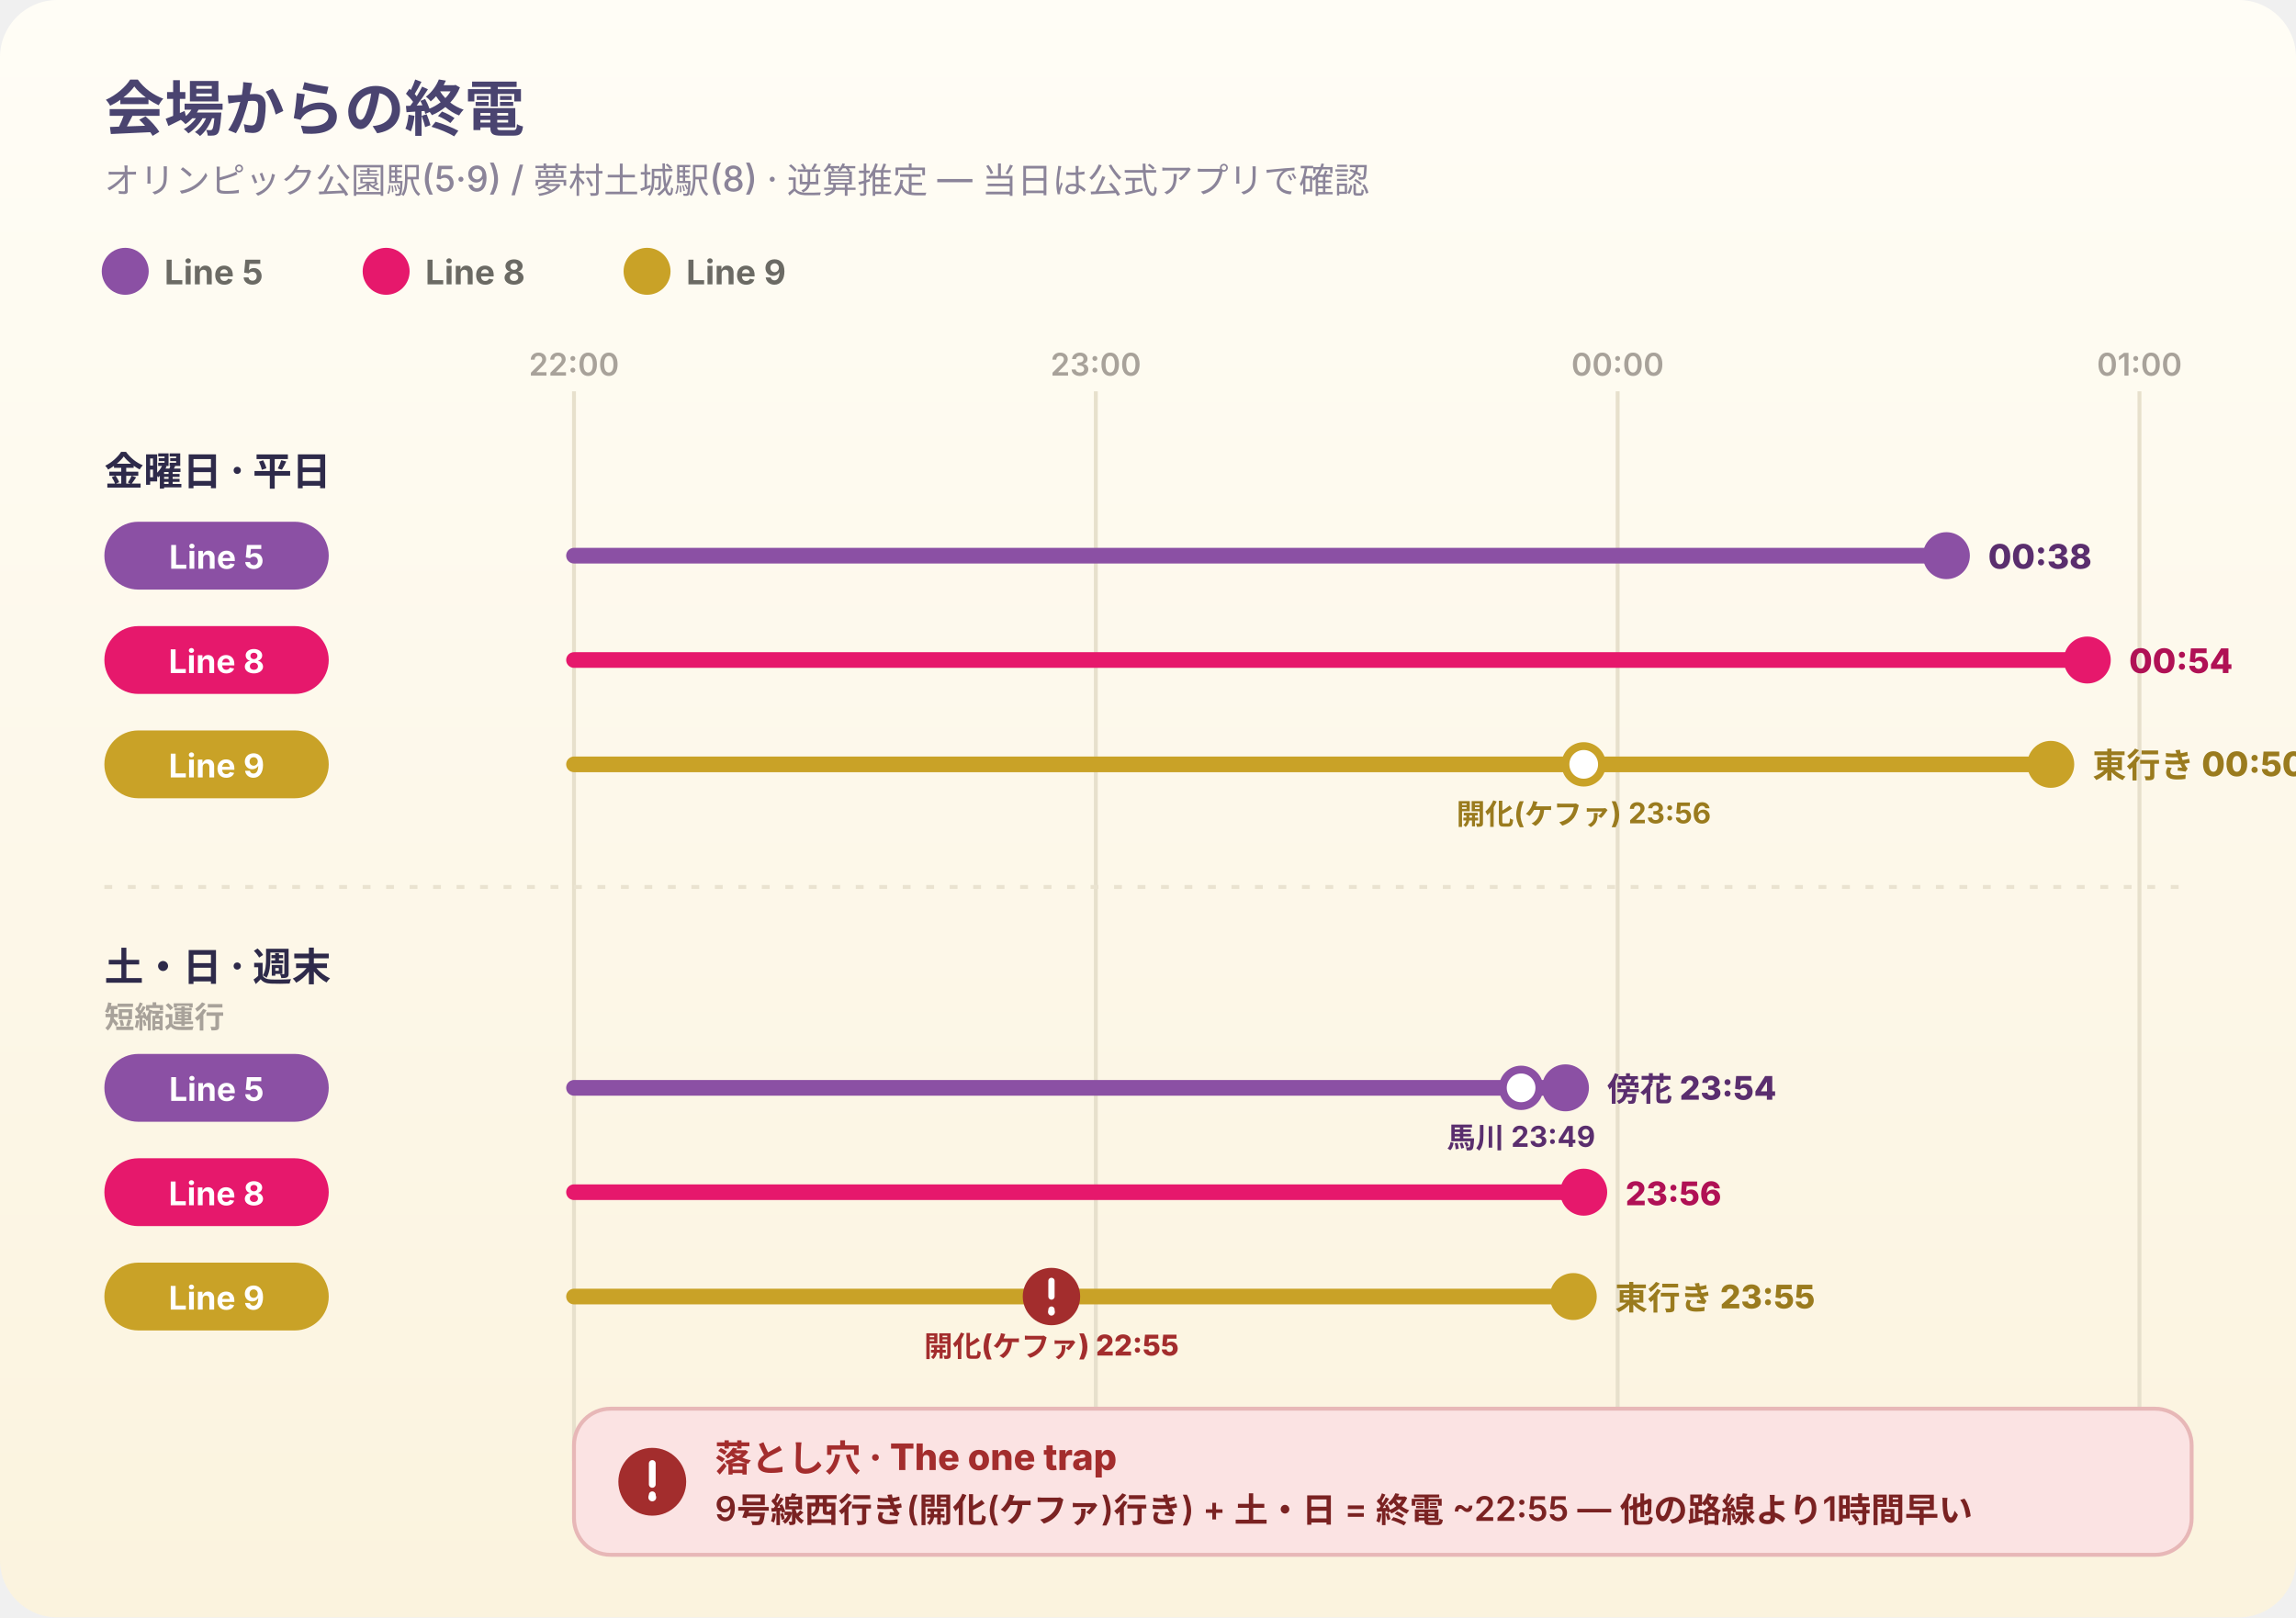
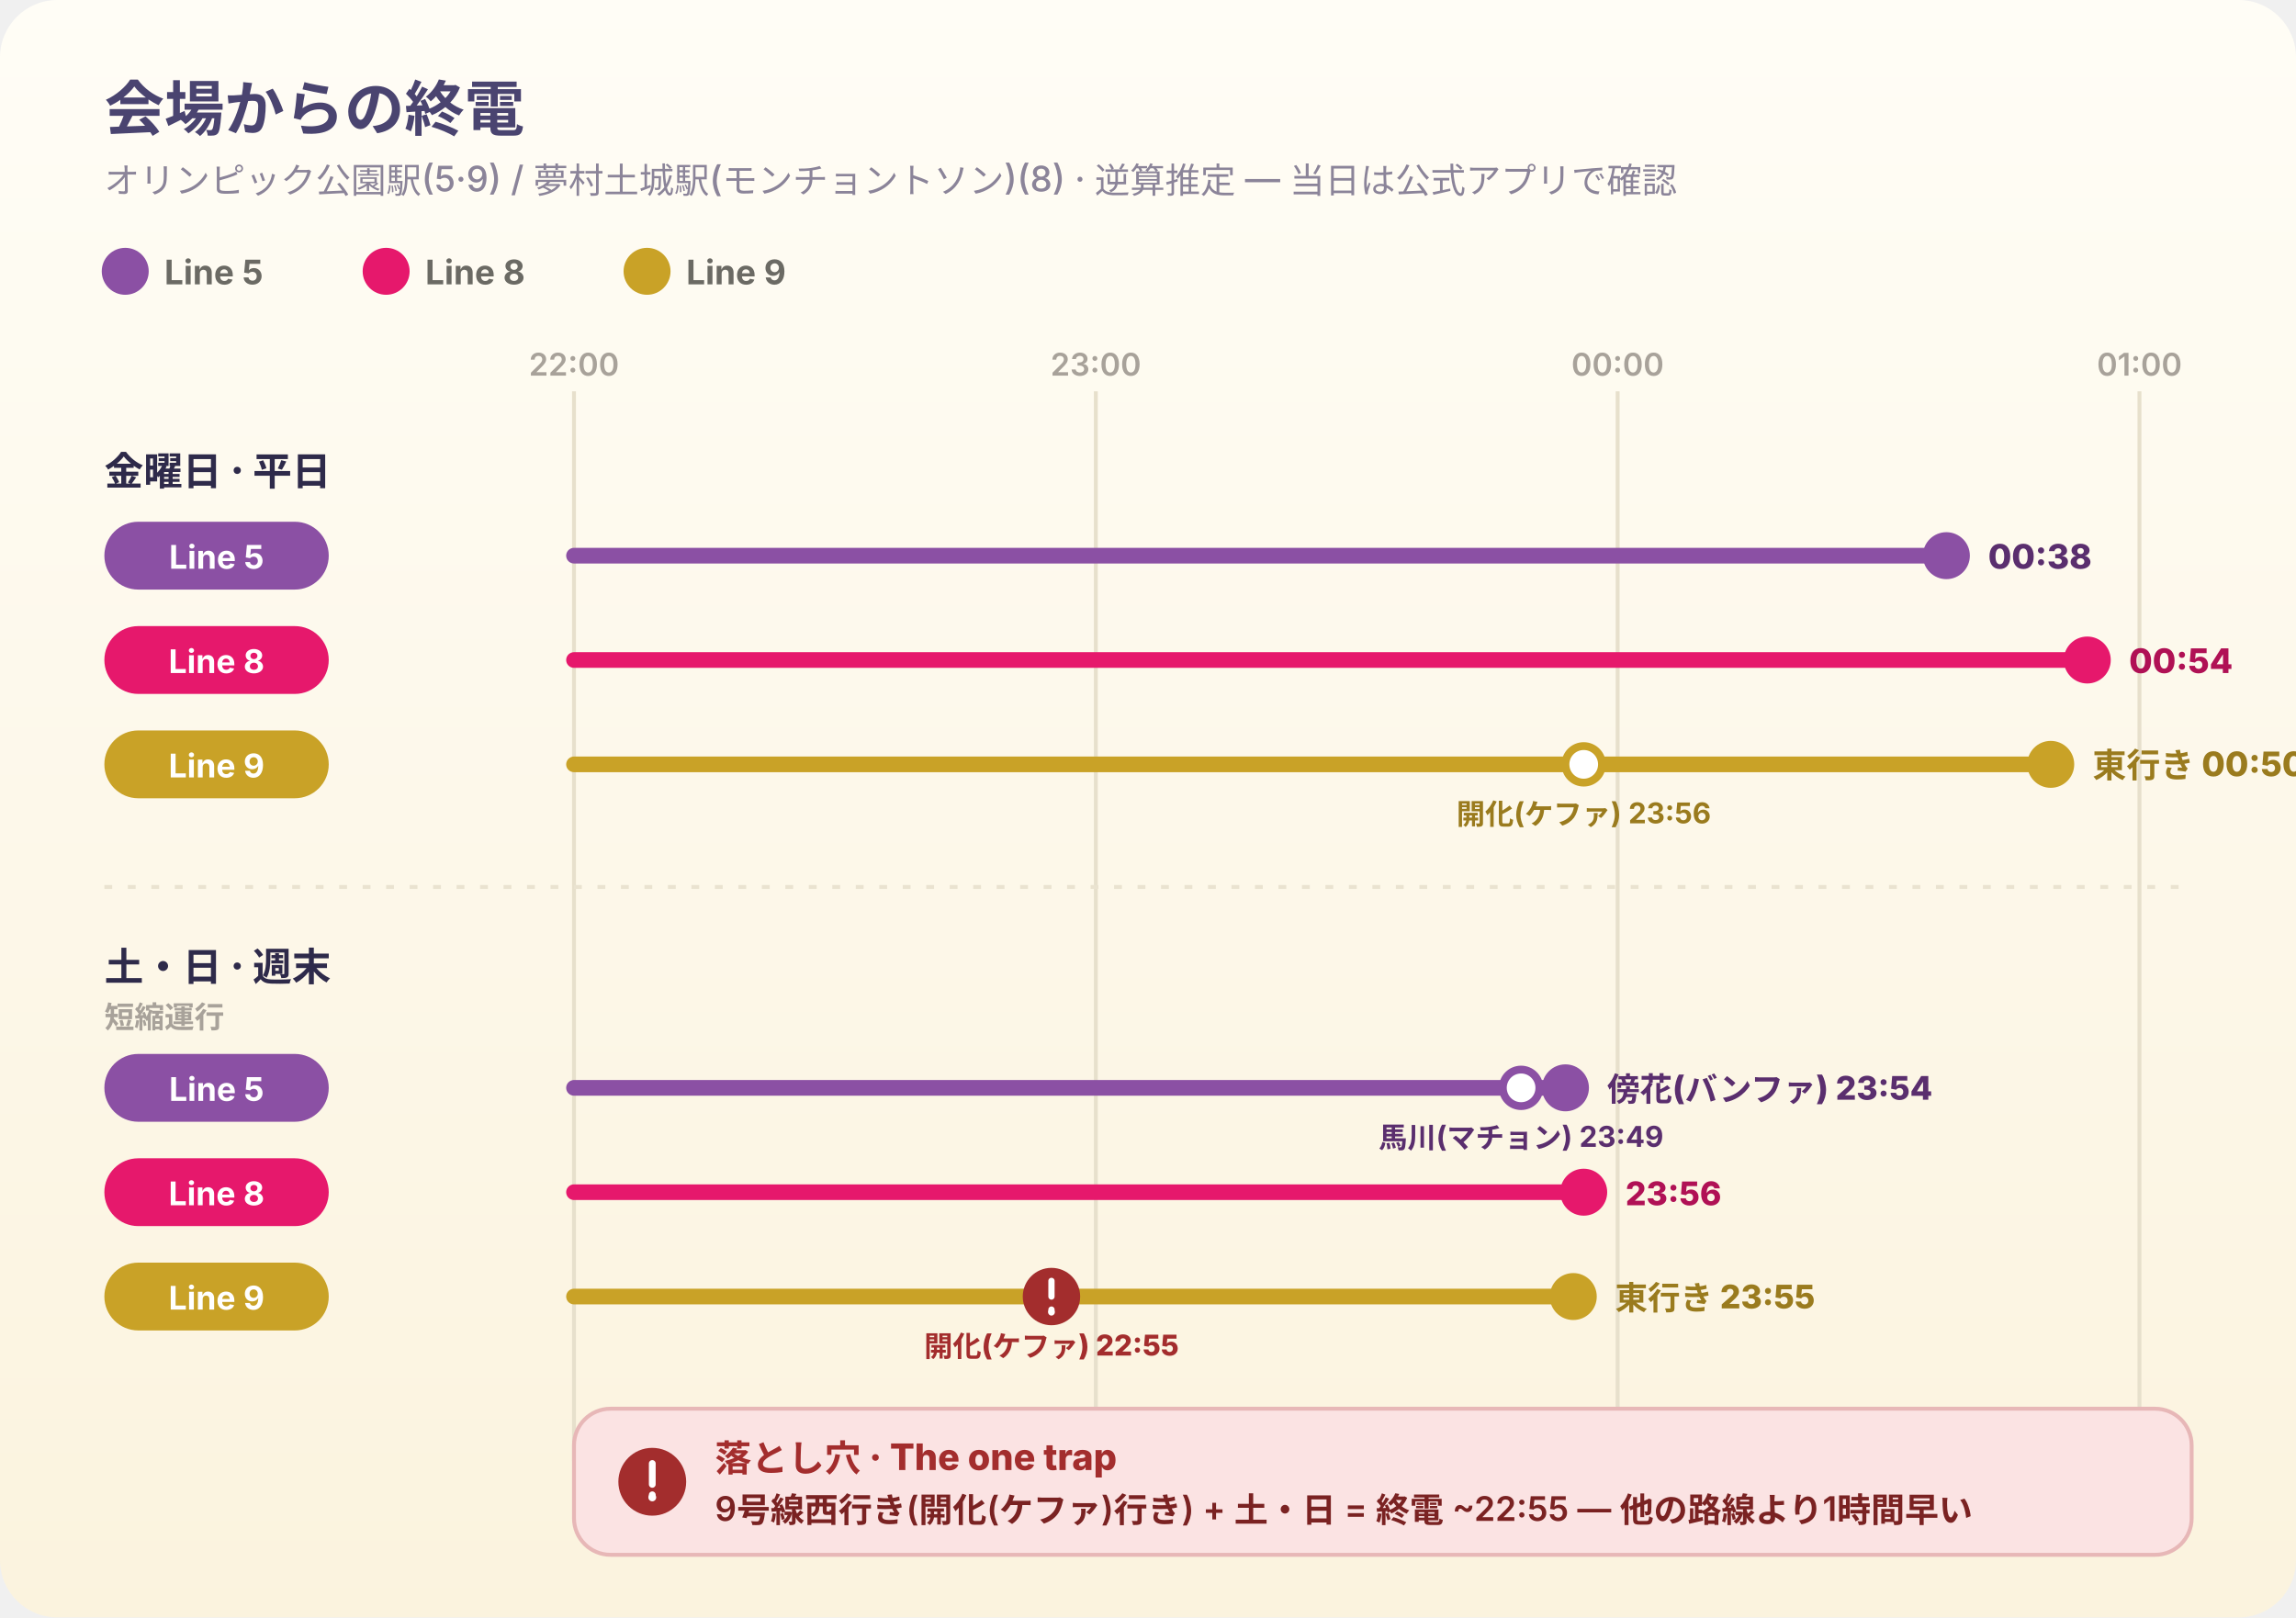
<svg xmlns="http://www.w3.org/2000/svg" viewBox="0 0 880 620" width="880" height="620" role="img" aria-label="Last train timeline from the venue, weekday vs weekend">
  <defs>
    <linearGradient id="lt-bg" x1="0" y1="0" x2="0" y2="1">
      <stop offset="0" stop-color="#FFFDF6" />
      <stop offset="1" stop-color="#FBF3DE" />
    </linearGradient>
    <filter id="lt-sh" x="-30%" y="-30%" width="160%" height="160%">
      <feDropShadow dx="0" dy="2" stdDeviation="4" flood-color="#4A4470" flood-opacity="0.14" />
    </filter>
    <style>@media (prefers-color-scheme: dark){.svg-panel{fill:#1c1b22!important}.svg-card{fill:#262430!important}.svg-tx{fill:#d6d3cb!important}}</style>
  </defs>
  <rect x="0" y="0" width="880" height="620" rx="22" fill="url(#lt-bg)" class="svg-panel" />
  <text x="40" y="50" font-family="-apple-system,'Hiragino Sans','Yu Gothic','Segoe UI',Roboto,sans-serif" font-size="23" font-weight="800" fill="#4A4470" class="svg-tx">会場からの終電</text>
-   <text x="40" y="74" font-family="-apple-system,'Hiragino Sans',sans-serif" font-size="13.5" font-weight="500" fill="#8B8499" class="svg-tx">オリンピック公園駅(5·9) / 夢村土城駅(8) · 逆算推定 — 当日は公式アプリで確認</text>
+   <text x="40" y="74" font-family="-apple-system,'Hiragino Sans',sans-serif" font-size="13.5" font-weight="500" fill="#8B8499" class="svg-tx">オリンピック公園駅(5·9) / 夢村土城駅(モンチョントソン)(8) · 逆算推定 — 当日は公式アプリで確認</text>
  <g font-family="-apple-system,sans-serif" font-size="13" font-weight="700">
    <circle cx="48" cy="104" r="9" fill="#8B50A4" />
    <text x="63" y="109" fill="#6B6A64" class="svg-tx">Line 5</text>
    <circle cx="148" cy="104" r="9" fill="#E6186C" />
    <text x="163" y="109" fill="#6B6A64" class="svg-tx">Line 8</text>
    <circle cx="248" cy="104" r="9" fill="#C9A227" />
    <text x="263" y="109" fill="#6B6A64" class="svg-tx">Line 9</text>
  </g>
  <g font-family="-apple-system,sans-serif" font-size="12" font-weight="600" fill="#A8A29A">
    <line x1="220" y1="150" x2="220" y2="560" stroke="#E7E0CC" stroke-width="1.5" />
    <line x1="420" y1="150" x2="420" y2="560" stroke="#E7E0CC" stroke-width="1.5" />
    <line x1="620" y1="150" x2="620" y2="560" stroke="#E7E0CC" stroke-width="1.5" />
    <line x1="820" y1="150" x2="820" y2="560" stroke="#E7E0CC" stroke-width="1.5" />
    <text x="220" y="144" text-anchor="middle">22:00</text>
    <text x="420" y="144" text-anchor="middle">23:00</text>
    <text x="620" y="144" text-anchor="middle">00:00</text>
    <text x="820" y="144" text-anchor="middle">01:00</text>
  </g>
  <text x="40" y="186" font-family="-apple-system,'Hiragino Sans',sans-serif" font-size="15" font-weight="800" fill="#2E2A4A">金曜日 · 平日</text>
  <g font-family="-apple-system,sans-serif">
    <rect x="40" y="200" width="86" height="26" rx="13" fill="#8B50A4" />
    <text x="83" y="218" text-anchor="middle" font-size="12.5" font-weight="700" fill="#fff">Line 5</text>
    <line x1="220" y1="213" x2="746" y2="213" stroke="#8B50A4" stroke-width="6" stroke-linecap="round" />
    <circle cx="746" cy="213" r="9" fill="#8B50A4" />
    <text x="762" y="218" font-size="13" font-weight="800" fill="#5A2E6E">00:38</text>
  </g>
  <g font-family="-apple-system,sans-serif">
    <rect x="40" y="240" width="86" height="26" rx="13" fill="#E6186C" />
    <text x="83" y="258" text-anchor="middle" font-size="12.5" font-weight="700" fill="#fff">Line 8</text>
    <line x1="220" y1="253" x2="800" y2="253" stroke="#E6186C" stroke-width="6" stroke-linecap="round" />
    <circle cx="800" cy="253" r="9" fill="#E6186C" />
    <text x="816" y="258" font-size="13" font-weight="800" fill="#B01155">00:54</text>
  </g>
  <g font-family="-apple-system,'Hiragino Sans',sans-serif">
    <rect x="40" y="280" width="86" height="26" rx="13" fill="#C9A227" />
    <text x="83" y="298" text-anchor="middle" font-size="12.5" font-weight="700" fill="#fff">Line 9</text>
    <line x1="220" y1="293" x2="786" y2="293" stroke="#C9A227" stroke-width="6" stroke-linecap="round" />
    <circle cx="607" cy="293" r="7" fill="#fff" stroke="#C9A227" stroke-width="3" />
    <text x="607" y="316" text-anchor="middle" font-size="11" font-weight="700" fill="#9A7B1E">開化(ケファ) 23:56</text>
    <circle cx="786" cy="293" r="9" fill="#C9A227" />
    <text x="802" y="298" font-size="13" font-weight="800" fill="#9A7B1E">東行き 00:50</text>
  </g>
  <line x1="40" y1="340" x2="840" y2="340" stroke="#EAE3D0" stroke-width="1.5" stroke-dasharray="3 6" />
  <text x="40" y="376" font-family="-apple-system,'Hiragino Sans',sans-serif" font-size="15" font-weight="800" fill="#2E2A4A">土・日 · 週末</text>
  <text x="40" y="394" font-family="-apple-system,'Hiragino Sans',sans-serif" font-size="11.5" font-weight="600" fill="#A8A29A" class="svg-tx">短縮運行</text>
  <g font-family="-apple-system,'Hiragino Sans',sans-serif">
    <rect x="40" y="404" width="86" height="26" rx="13" fill="#8B50A4" />
    <text x="83" y="422" text-anchor="middle" font-size="12.5" font-weight="700" fill="#fff">Line 5</text>
    <line x1="220" y1="417" x2="600" y2="417" stroke="#8B50A4" stroke-width="6" stroke-linecap="round" />
    <circle cx="583" cy="417" r="7" fill="#fff" stroke="#8B50A4" stroke-width="3" />
-     <text x="583" y="440" text-anchor="middle" font-size="11" font-weight="700" fill="#5A2E6E">馬川 23:49</text>
+     <text x="583" y="440" text-anchor="middle" font-size="11" font-weight="700" fill="#5A2E6E">馬川(マチョン) 23:49</text>
    <circle cx="600" cy="417" r="9" fill="#8B50A4" />
-     <text x="616" y="422" font-size="12.5" font-weight="800" fill="#5A2E6E">傍花 23:54</text>
+     <text x="616" y="422" font-size="12.5" font-weight="800" fill="#5A2E6E">傍花(バンファ) 23:54</text>
  </g>
  <g font-family="-apple-system,sans-serif">
    <rect x="40" y="444" width="86" height="26" rx="13" fill="#E6186C" />
    <text x="83" y="462" text-anchor="middle" font-size="12.5" font-weight="700" fill="#fff">Line 8</text>
    <line x1="220" y1="457" x2="607" y2="457" stroke="#E6186C" stroke-width="6" stroke-linecap="round" />
    <circle cx="607" cy="457" r="9" fill="#E6186C" />
    <text x="623" y="462" font-size="12.5" font-weight="800" fill="#B01155">23:56</text>
  </g>
  <g font-family="-apple-system,'Hiragino Sans',sans-serif">
    <rect x="40" y="484" width="86" height="26" rx="13" fill="#C9A227" />
    <text x="83" y="502" text-anchor="middle" font-size="12.5" font-weight="700" fill="#fff">Line 9</text>
    <line x1="220" y1="497" x2="603" y2="497" stroke="#C9A227" stroke-width="6" stroke-linecap="round" />
    <circle cx="603" cy="497" r="9" fill="#C9A227" />
    <text x="619" y="502" font-size="12.5" font-weight="800" fill="#9A7B1E">東行き 23:55</text>
    <circle cx="403" cy="497" r="11" fill="#A32D2D" />
    <path d="M403 491 v6 M403 502 v0.5" stroke="#fff" stroke-width="2.4" stroke-linecap="round" />
    <circle cx="403" cy="503" r="1.3" fill="#fff" />
    <text x="403" y="520" text-anchor="middle" font-size="11" font-weight="800" fill="#A32D2D">開化(ケファ) 22:55</text>
  </g>
  <g transform="translate(220,540)">
    <rect x="0" y="0" width="620" height="56" rx="14" fill="#FBE3E3" stroke="#E7B7B7" stroke-width="1.5" />
    <circle cx="30" cy="28" r="13" fill="#A32D2D" />
    <path d="M30 21 v8 M30 33 v0.5" stroke="#fff" stroke-width="2.6" stroke-linecap="round" />
    <circle cx="30" cy="34" r="1.5" fill="#fff" />
    <text x="54" y="24" font-family="-apple-system,'Hiragino Sans',sans-serif" font-size="14" font-weight="800" fill="#A32D2D">落とし穴 · The one trap</text>
    <text x="54" y="43" font-family="-apple-system,'Hiragino Sans',sans-serif" font-size="13" font-weight="600" fill="#7A2222">9号線西行き(開化(ケファ)行き) + 土・日 = 終電 ~22:55 — 他の路線より1時間早い</text>
  </g>
</svg>
